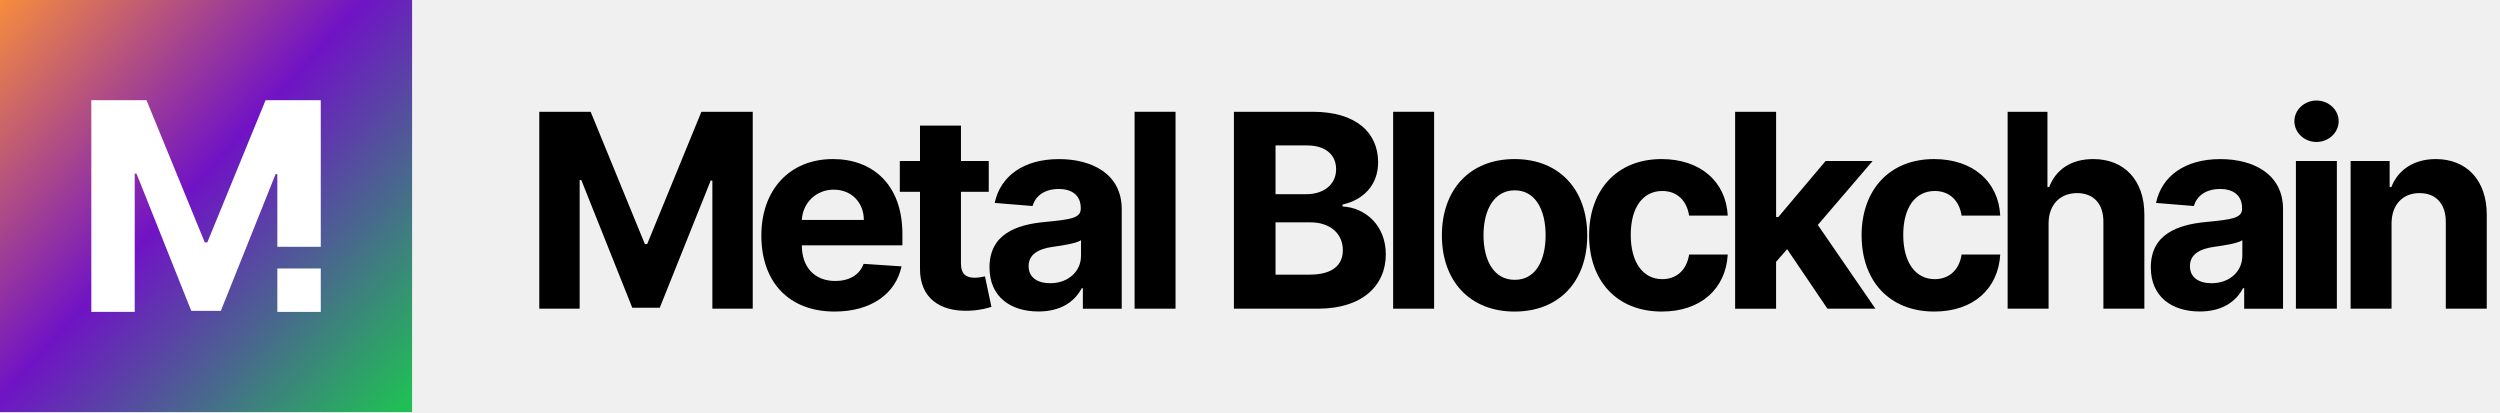
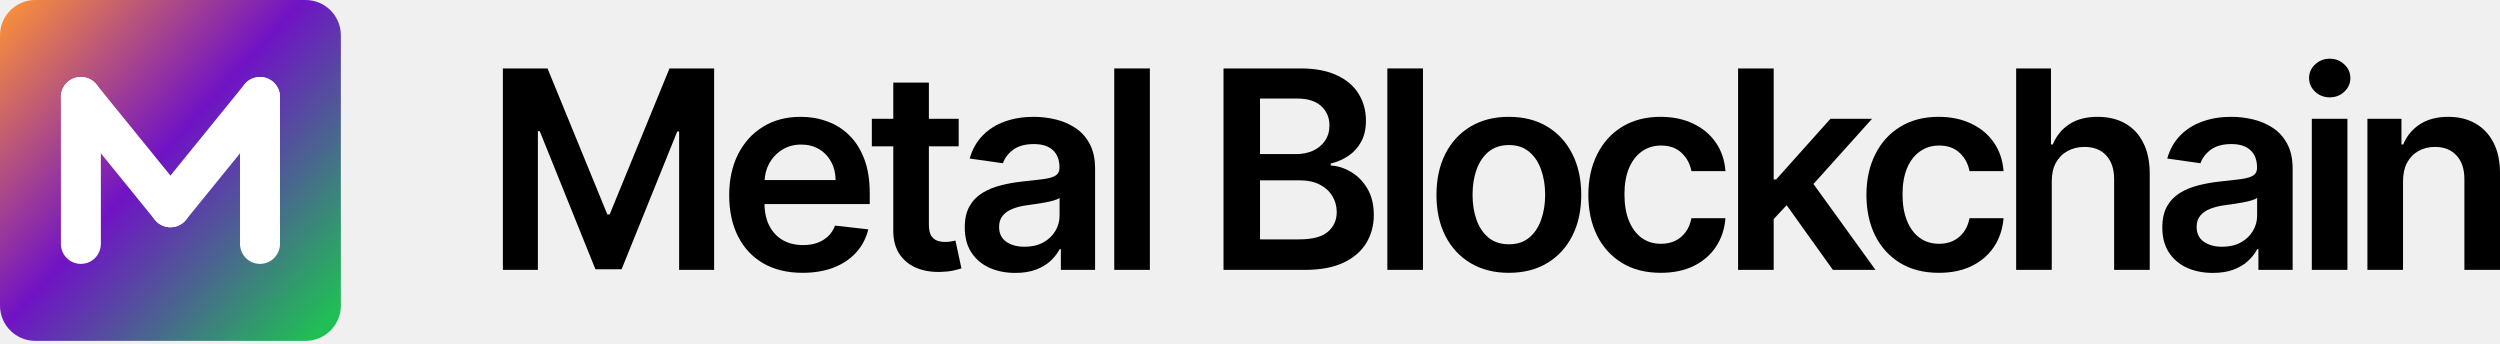
- <svg xmlns="http://www.w3.org/2000/svg" width="182" height="30" viewBox="0 0 182 30" fill="none">
-   <path d="M42.999 8.137L46.946 17.768H47.115L51.062 8.137H54.799V22.472H51.86V13.142H51.741L48.031 22.402H46.029L42.319 13.107H42.199V22.472H39.26V8.137H42.998H42.999Z" fill="black" />
-   <path d="M55.426 17.145C55.426 13.827 57.477 11.58 60.641 11.58C63.482 11.58 65.695 13.387 65.695 17.04V17.859H58.373V17.865C58.373 19.468 59.317 20.455 60.809 20.455C61.803 20.455 62.573 20.028 62.873 19.209L65.631 19.391C65.211 21.385 63.419 22.681 60.76 22.681C57.449 22.681 55.426 20.553 55.426 17.145ZM62.888 16.011C62.881 14.731 61.984 13.807 60.69 13.807C59.395 13.807 58.436 14.786 58.373 16.011H62.888Z" fill="black" />
-   <path d="M71.979 13.961H69.957V19.169C69.957 19.994 70.37 20.219 70.965 20.219C71.245 20.219 71.559 20.149 71.706 20.12L72.175 22.339C71.874 22.437 71.329 22.59 70.559 22.619C68.396 22.709 66.962 21.668 66.976 19.56V13.961H65.506V11.722H66.976V9.145H69.958V11.722H71.981V13.961H71.979Z" fill="black" />
-   <path d="M72.035 19.47C72.035 17.068 73.946 16.354 76.074 16.159C77.943 15.977 78.679 15.885 78.679 15.193V15.152C78.679 14.269 78.098 13.759 77.082 13.759C76.012 13.759 75.374 14.284 75.172 14.998L72.414 14.773C72.828 12.814 74.522 11.582 77.096 11.582C79.49 11.582 81.661 12.66 81.661 15.222V22.474H78.833V20.982H78.749C78.224 21.982 77.195 22.676 75.606 22.676C73.555 22.676 72.036 21.598 72.036 19.47H72.035ZM78.698 18.63V17.489C78.342 17.728 77.278 17.881 76.626 17.973C75.576 18.119 74.883 18.533 74.883 19.372C74.883 20.212 75.541 20.618 76.458 20.618C77.766 20.618 78.697 19.757 78.697 18.63H78.698Z" fill="black" />
-   <path d="M85.579 22.472H82.598V8.137H85.579V22.472Z" fill="black" />
-   <path d="M89.828 8.137H95.568C98.731 8.137 100.327 9.662 100.327 11.812C100.327 13.499 99.229 14.555 97.738 14.892V15.032C99.368 15.109 100.887 16.39 100.887 18.511C100.887 20.793 99.173 22.472 95.953 22.472H89.828V8.137ZM95.106 14.136C96.345 14.136 97.269 13.45 97.269 12.316C97.269 11.281 96.506 10.587 95.162 10.587H92.859V14.137H95.106V14.136ZM95.331 19.994C97.024 19.994 97.759 19.287 97.759 18.21C97.759 17.027 96.856 16.187 95.4 16.187H92.859V19.994H95.331Z" fill="black" />
-   <path d="M104.403 22.472H101.421V8.137H104.403V22.472Z" fill="black" />
-   <path d="M104.969 17.138C104.969 13.807 106.998 11.58 110.26 11.58C113.522 11.58 115.551 13.807 115.551 17.138C115.551 20.47 113.522 22.682 110.26 22.682C106.998 22.682 104.969 20.449 104.969 17.138ZM112.521 17.118C112.521 15.241 111.751 13.856 110.274 13.856C108.797 13.856 108 15.241 108 17.118C108 18.994 108.77 20.372 110.274 20.372C111.779 20.372 112.521 18.993 112.521 17.118Z" fill="black" />
-   <path d="M115.686 17.138C115.686 13.842 117.702 11.58 120.964 11.58C123.771 11.58 125.654 13.212 125.78 15.696H122.966C122.806 14.626 122.106 13.904 121.013 13.904C119.628 13.904 118.718 15.066 118.718 17.096C118.718 19.125 119.622 20.322 121.013 20.322C122.036 20.322 122.791 19.678 122.966 18.53H125.78C125.64 21.002 123.841 22.681 120.978 22.681C117.667 22.681 115.687 20.407 115.687 17.137L115.686 17.138Z" fill="black" />
-   <path d="M126.319 8.137H129.301V15.801H129.461L132.904 11.72H136.327L132.337 16.375L136.529 22.472H133.037L130.104 18.14L129.299 19.058V22.474H126.317V8.137H126.319Z" fill="black" />
-   <path d="M135.523 17.138C135.523 13.841 137.54 11.58 140.802 11.58C143.609 11.58 145.491 13.212 145.617 15.696H142.804C142.643 14.626 141.943 13.904 140.851 13.904C139.466 13.904 138.556 15.066 138.556 17.096C138.556 19.125 139.459 20.322 140.851 20.322C141.873 20.322 142.629 19.678 142.804 18.53H145.617C145.477 21.001 143.679 22.681 140.816 22.681C137.505 22.681 135.525 20.407 135.525 17.137L135.523 17.138Z" fill="black" />
-   <path d="M149.138 22.472H146.156V8.137H149.054V13.617H149.18C149.669 12.35 150.762 11.58 152.392 11.58C154.631 11.58 156.117 13.107 156.109 15.626V22.471H153.127V16.157C153.133 14.834 152.419 14.058 151.209 14.058C149.999 14.058 149.145 14.87 149.137 16.256V22.471L149.138 22.472Z" fill="black" />
-   <path d="M156.579 19.47C156.579 17.069 158.491 16.355 160.618 16.159C162.487 15.977 163.223 15.885 163.223 15.193V15.152C163.223 14.269 162.643 13.759 161.627 13.759C160.556 13.759 159.919 14.284 159.716 14.998L156.959 14.774C157.372 12.814 159.066 11.582 161.641 11.582C164.034 11.582 166.205 12.66 166.205 15.222V22.474H163.377V20.982H163.293C162.768 21.983 161.739 22.676 160.151 22.676C158.099 22.676 156.58 21.598 156.58 19.47H156.579ZM163.243 18.63V17.49C162.886 17.728 161.822 17.881 161.17 17.973C160.121 18.119 159.427 18.533 159.427 19.373C159.427 20.212 160.086 20.618 161.002 20.618C162.311 20.618 163.241 19.758 163.241 18.63H163.243Z" fill="black" />
-   <path d="M167.031 8.823C167.031 7.997 167.759 7.318 168.64 7.318C169.521 7.318 170.256 7.997 170.256 8.823C170.256 9.648 169.528 10.335 168.64 10.335C167.753 10.335 167.031 9.656 167.031 8.823ZM167.142 11.72H170.124V22.471H167.142V11.72Z" fill="black" />
-   <path d="M174.106 22.472H171.125V11.72H173.966V13.617H174.092C174.575 12.364 175.73 11.58 177.327 11.58C179.566 11.58 181.036 13.12 181.036 15.626V22.471H178.054V16.157C178.06 14.842 177.34 14.058 176.142 14.058C174.945 14.058 174.113 14.871 174.105 16.256V22.471L174.106 22.472Z" fill="black" />
-   <path d="M30 0H0V30H30V0Z" fill="url(#paint0_linear_10_170)" />
-   <path d="M19.334 7.295L15.091 17.649H14.909L10.665 7.295H6.648V22.706H9.807V12.638H9.936L13.924 22.629H16.076L20.064 12.675H20.191V17.965H23.352V7.295H19.334Z" fill="white" />
-   <path d="M23.352 19.545H20.191V22.706H23.352V19.545Z" fill="white" />
+ <svg xmlns="http://www.w3.org/2000/svg" width="182" height="25" viewBox="0 0 182 25" fill="none">
+   <path d="M22.248 0H2.567C1.151 0 0 1.151 0 2.567V22.248C0 23.664 1.151 24.815 2.567 24.815H22.248C23.664 24.815 24.815 23.664 24.815 22.248V2.567C24.815 1.151 23.664 0 22.248 0Z" fill="url(#paint0_linear_2637_48)" />
+   <path fill-rule="evenodd" clip-rule="evenodd" d="M5.887 5.605C6.691 5.605 7.342 6.256 7.342 7.06V17.756C7.342 18.56 6.691 19.211 5.887 19.211C5.084 19.211 4.433 18.56 4.433 17.756V7.06C4.433 6.256 5.084 5.605 5.887 5.605Z" fill="white" />
+   <path fill-rule="evenodd" clip-rule="evenodd" d="M18.928 5.605C19.732 5.605 20.383 6.256 20.383 7.06V17.756C20.383 18.56 19.732 19.211 18.928 19.211C18.125 19.211 17.473 18.56 17.473 17.756V7.06C17.473 6.256 18.125 5.605 18.928 5.605Z" fill="white" />
+   <path fill-rule="evenodd" clip-rule="evenodd" d="M4.97 5.93C5.594 5.424 6.51 5.519 7.017 6.143L13.537 14.174C14.044 14.797 13.949 15.713 13.325 16.22C12.701 16.726 11.785 16.631 11.279 16.008L4.758 7.977C4.252 7.353 4.347 6.437 4.97 5.93Z" fill="white" />
+   <path fill-rule="evenodd" clip-rule="evenodd" d="M19.845 5.93C20.469 6.437 20.564 7.353 20.058 7.977L13.537 16.008C13.031 16.631 12.114 16.726 11.491 16.22C10.867 15.713 10.772 14.797 11.278 14.174L17.799 6.143C18.305 5.519 19.222 5.424 19.845 5.93Z" fill="white" />
+   <path d="M174.94 13.202V19.646H172.348V8.648H174.825V10.517H174.954C175.207 9.901 175.611 9.412 176.164 9.049C176.723 8.686 177.413 8.505 178.234 8.505C178.993 8.505 179.654 8.667 180.217 8.992C180.785 9.316 181.224 9.786 181.534 10.402C181.849 11.018 182.005 11.765 182 12.643V19.646H179.408V13.044C179.408 12.309 179.217 11.734 178.835 11.319C178.458 10.903 177.935 10.696 177.267 10.696C176.813 10.696 176.41 10.796 176.057 10.996C175.708 11.192 175.434 11.476 175.233 11.848C175.038 12.221 174.94 12.672 174.94 13.202Z" fill="black" />
+   <path d="M168.3 19.646V8.648H170.892V19.646H168.3ZM169.604 7.087C169.193 7.087 168.84 6.951 168.544 6.679C168.248 6.402 168.1 6.07 168.1 5.684C168.1 5.292 168.248 4.96 168.544 4.688C168.84 4.411 169.193 4.273 169.604 4.273C170.019 4.273 170.372 4.411 170.663 4.688C170.959 4.96 171.107 5.292 171.107 5.684C171.107 6.07 170.959 6.402 170.663 6.679C170.372 6.951 170.019 7.087 169.604 7.087Z" fill="black" />
+   <path d="M161.097 19.868C160.4 19.868 159.772 19.744 159.214 19.496C158.66 19.243 158.221 18.87 157.896 18.379C157.576 17.887 157.417 17.281 157.417 16.56C157.417 15.939 157.531 15.426 157.76 15.021C157.989 14.615 158.302 14.29 158.698 14.047C159.094 13.803 159.541 13.62 160.037 13.495C160.538 13.367 161.056 13.273 161.591 13.216C162.235 13.149 162.758 13.09 163.159 13.037C163.56 12.98 163.851 12.894 164.033 12.779C164.219 12.66 164.312 12.476 164.312 12.228V12.185C164.312 11.646 164.152 11.228 163.832 10.932C163.512 10.636 163.052 10.488 162.45 10.488C161.815 10.488 161.312 10.627 160.939 10.903C160.572 11.18 160.324 11.507 160.195 11.884L157.775 11.541C157.965 10.872 158.281 10.314 158.72 9.865C159.159 9.412 159.696 9.073 160.331 8.848C160.966 8.619 161.667 8.505 162.436 8.505C162.966 8.505 163.493 8.567 164.018 8.691C164.543 8.815 165.023 9.02 165.457 9.307C165.892 9.588 166.24 9.973 166.503 10.459C166.77 10.946 166.904 11.555 166.904 12.285V19.646H164.412V18.135H164.326C164.169 18.441 163.947 18.727 163.66 18.994C163.379 19.257 163.023 19.469 162.593 19.632C162.169 19.789 161.67 19.868 161.097 19.868ZM161.77 17.963C162.29 17.963 162.741 17.861 163.123 17.655C163.505 17.445 163.799 17.169 164.004 16.825C164.214 16.481 164.319 16.107 164.319 15.701V14.405C164.238 14.472 164.099 14.534 163.904 14.591C163.713 14.648 163.498 14.698 163.259 14.741C163.021 14.784 162.784 14.822 162.55 14.856C162.316 14.889 162.114 14.918 161.942 14.942C161.555 14.994 161.209 15.08 160.904 15.2C160.598 15.319 160.357 15.486 160.18 15.701C160.004 15.911 159.915 16.183 159.915 16.517C159.915 16.994 160.09 17.355 160.438 17.598C160.787 17.842 161.231 17.963 161.77 17.963Z" fill="black" />
+   <path d="M149.368 13.202V19.646H146.776V4.982H149.311V10.517H149.44C149.698 9.896 150.096 9.407 150.636 9.049C151.18 8.686 151.872 8.505 152.712 8.505C153.476 8.505 154.142 8.665 154.71 8.984C155.278 9.304 155.717 9.772 156.027 10.388C156.342 11.004 156.5 11.755 156.5 12.643V19.646H153.908V13.044C153.908 12.304 153.717 11.729 153.335 11.319C152.958 10.903 152.428 10.696 151.745 10.696C151.287 10.696 150.877 10.796 150.514 10.996C150.156 11.192 149.874 11.476 149.669 11.848C149.468 12.221 149.368 12.672 149.368 13.202Z" fill="black" />
+   <path d="M141.146 19.861C140.048 19.861 139.105 19.62 138.318 19.138C137.535 18.655 136.931 17.99 136.506 17.14C136.086 16.285 135.876 15.302 135.876 14.19C135.876 13.073 136.091 12.087 136.521 11.233C136.95 10.373 137.556 9.705 138.339 9.228C139.127 8.746 140.058 8.505 141.132 8.505C142.024 8.505 142.814 8.669 143.502 8.999C144.194 9.323 144.745 9.784 145.156 10.381C145.566 10.973 145.8 11.665 145.858 12.457H143.38C143.28 11.927 143.041 11.486 142.664 11.133C142.292 10.774 141.793 10.595 141.168 10.595C140.638 10.595 140.172 10.739 139.771 11.025C139.37 11.307 139.058 11.713 138.833 12.242C138.614 12.772 138.504 13.407 138.504 14.147C138.504 14.896 138.614 15.541 138.833 16.08C139.053 16.615 139.361 17.028 139.757 17.319C140.158 17.605 140.628 17.748 141.168 17.748C141.549 17.748 141.891 17.677 142.192 17.534C142.497 17.386 142.752 17.173 142.958 16.896C143.163 16.62 143.304 16.283 143.38 15.887H145.858C145.795 16.665 145.566 17.355 145.17 17.956C144.774 18.553 144.235 19.021 143.552 19.36C142.869 19.694 142.067 19.861 141.146 19.861Z" fill="black" />
+   <path d="M128.895 16.195L128.888 13.066H129.303L133.255 8.648H136.284L131.422 14.061H130.885L128.895 16.195ZM126.532 19.646V4.982H129.124V19.646H126.532ZM133.434 19.646L129.854 14.641L131.601 12.815L136.535 19.646H133.434Z" fill="black" />
+   <path d="M120.902 19.861C119.804 19.861 118.861 19.62 118.074 19.138C117.291 18.655 116.687 17.99 116.262 17.14C115.842 16.285 115.632 15.302 115.632 14.19C115.632 13.073 115.847 12.087 116.276 11.233C116.706 10.373 117.312 9.705 118.095 9.228C118.883 8.746 119.814 8.505 120.888 8.505C121.78 8.505 122.57 8.669 123.258 8.999C123.95 9.323 124.501 9.784 124.912 10.381C125.322 10.973 125.556 11.665 125.613 12.457H123.136C123.036 11.927 122.797 11.486 122.42 11.133C122.048 10.774 121.549 10.595 120.923 10.595C120.394 10.595 119.928 10.739 119.527 11.025C119.126 11.307 118.814 11.713 118.589 12.242C118.37 12.772 118.26 13.407 118.26 14.147C118.26 14.896 118.37 15.541 118.589 16.08C118.809 16.615 119.117 17.028 119.513 17.319C119.914 17.605 120.384 17.748 120.923 17.748C121.305 17.748 121.647 17.677 121.947 17.534C122.253 17.386 122.508 17.173 122.713 16.896C122.919 16.62 123.06 16.283 123.136 15.887H125.613C125.551 16.665 125.322 17.355 124.926 17.956C124.53 18.553 123.99 19.021 123.308 19.36C122.625 19.694 121.823 19.861 120.902 19.861Z" fill="black" />
+   <path d="M109.844 19.861C108.77 19.861 107.84 19.625 107.052 19.152C106.264 18.679 105.653 18.018 105.219 17.169C104.789 16.319 104.575 15.326 104.575 14.19C104.575 13.054 104.789 12.059 105.219 11.204C105.653 10.35 106.264 9.686 107.052 9.214C107.84 8.741 108.77 8.505 109.844 8.505C110.919 8.505 111.849 8.741 112.637 9.214C113.425 9.686 114.033 10.35 114.463 11.204C114.897 12.059 115.114 13.054 115.114 14.19C115.114 15.326 114.897 16.319 114.463 17.169C114.033 18.018 113.425 18.679 112.637 19.152C111.849 19.625 110.919 19.861 109.844 19.861ZM109.859 17.784C110.441 17.784 110.928 17.624 111.319 17.305C111.711 16.98 112.002 16.546 112.193 16.001C112.389 15.457 112.487 14.851 112.487 14.183C112.487 13.51 112.389 12.901 112.193 12.357C112.002 11.808 111.711 11.371 111.319 11.047C110.928 10.722 110.441 10.56 109.859 10.56C109.262 10.56 108.766 10.722 108.369 11.047C107.978 11.371 107.684 11.808 107.489 12.357C107.298 12.901 107.202 13.51 107.202 14.183C107.202 14.851 107.298 15.457 107.489 16.001C107.684 16.546 107.978 16.98 108.369 17.305C108.766 17.624 109.262 17.784 109.859 17.784Z" fill="black" />
+   <path d="M103.592 4.982V19.646H101V4.982H103.592Z" fill="black" />
+   <path d="M89.072 19.646V4.982H94.686C95.746 4.982 96.626 5.149 97.328 5.483C98.034 5.812 98.562 6.263 98.91 6.836C99.263 7.409 99.44 8.058 99.44 8.784C99.44 9.381 99.326 9.891 99.096 10.316C98.867 10.736 98.559 11.078 98.173 11.34C97.786 11.603 97.354 11.791 96.877 11.906V12.049C97.397 12.078 97.896 12.238 98.373 12.529C98.855 12.815 99.249 13.221 99.555 13.746C99.86 14.271 100.013 14.906 100.013 15.65C100.013 16.41 99.829 17.092 99.462 17.698C99.094 18.3 98.54 18.775 97.8 19.123C97.061 19.472 96.13 19.646 95.008 19.646H89.072ZM91.729 17.426H94.585C95.55 17.426 96.244 17.242 96.669 16.875C97.099 16.503 97.314 16.025 97.314 15.443C97.314 15.008 97.206 14.617 96.991 14.269C96.776 13.915 96.471 13.639 96.075 13.438C95.679 13.233 95.206 13.13 94.657 13.13H91.729V17.426ZM91.729 11.218H94.356C94.815 11.218 95.228 11.135 95.595 10.968C95.963 10.796 96.251 10.555 96.462 10.245C96.676 9.93 96.784 9.557 96.784 9.128C96.784 8.56 96.583 8.092 96.182 7.724C95.786 7.357 95.197 7.173 94.414 7.173H91.729V11.218Z" fill="black" />
+   <path d="M83.71 4.982V19.646H81.118V4.982H83.71Z" fill="black" />
+   <path d="M73.915 19.868C73.218 19.868 72.59 19.744 72.032 19.496C71.478 19.243 71.039 18.87 70.714 18.379C70.394 17.887 70.235 17.281 70.235 16.56C70.235 15.939 70.349 15.426 70.578 15.021C70.807 14.615 71.12 14.29 71.516 14.047C71.912 13.803 72.359 13.62 72.855 13.495C73.356 13.367 73.874 13.273 74.409 13.216C75.053 13.149 75.576 13.09 75.977 13.037C76.378 12.98 76.669 12.894 76.851 12.779C77.037 12.66 77.13 12.476 77.13 12.228V12.185C77.13 11.646 76.97 11.228 76.65 10.932C76.33 10.636 75.87 10.488 75.268 10.488C74.633 10.488 74.13 10.627 73.757 10.903C73.39 11.18 73.142 11.507 73.013 11.884L70.593 11.541C70.784 10.872 71.099 10.314 71.538 9.865C71.977 9.412 72.514 9.073 73.149 8.848C73.784 8.619 74.485 8.505 75.254 8.505C75.784 8.505 76.311 8.567 76.836 8.691C77.361 8.815 77.841 9.02 78.275 9.307C78.71 9.588 79.058 9.973 79.321 10.459C79.588 10.946 79.722 11.555 79.722 12.285V19.646H77.23V18.135H77.144C76.987 18.441 76.765 18.727 76.478 18.994C76.197 19.257 75.841 19.469 75.411 19.632C74.987 19.789 74.488 19.868 73.915 19.868ZM74.588 17.963C75.108 17.963 75.559 17.861 75.941 17.655C76.323 17.445 76.617 17.169 76.822 16.825C77.032 16.481 77.137 16.107 77.137 15.701V14.405C77.056 14.472 76.917 14.534 76.722 14.591C76.531 14.648 76.316 14.698 76.077 14.741C75.839 14.784 75.602 14.822 75.368 14.856C75.135 14.889 74.932 14.918 74.76 14.942C74.373 14.994 74.027 15.08 73.722 15.2C73.416 15.319 73.175 15.486 72.998 15.701C72.822 15.911 72.734 16.183 72.734 16.517C72.734 16.994 72.908 17.355 73.256 17.598C73.605 17.842 74.049 17.963 74.588 17.963Z" fill="black" />
+   <path d="M69.792 8.648V10.653H63.47V8.648H69.792ZM65.031 6.013H67.623V16.338C67.623 16.686 67.675 16.954 67.78 17.14C67.89 17.321 68.033 17.445 68.21 17.512C68.386 17.579 68.582 17.612 68.797 17.612C68.959 17.612 69.107 17.601 69.241 17.577C69.379 17.553 69.484 17.531 69.556 17.512L69.993 19.538C69.854 19.586 69.656 19.639 69.398 19.696C69.145 19.753 68.835 19.787 68.468 19.796C67.818 19.815 67.234 19.718 66.713 19.503C66.193 19.283 65.78 18.944 65.475 18.486C65.174 18.028 65.026 17.455 65.031 16.767V6.013Z" fill="black" />
+   <path d="M58.427 19.861C57.324 19.861 56.372 19.632 55.57 19.173C54.773 18.71 54.159 18.056 53.73 17.212C53.3 16.362 53.085 15.362 53.085 14.211C53.085 13.08 53.3 12.087 53.73 11.233C54.164 10.373 54.77 9.705 55.548 9.228C56.327 8.746 57.241 8.505 58.291 8.505C58.969 8.505 59.608 8.614 60.21 8.834C60.816 9.049 61.351 9.383 61.814 9.836C62.281 10.29 62.649 10.868 62.916 11.569C63.184 12.266 63.317 13.097 63.317 14.061V14.856H54.303V13.109H60.833C60.828 12.612 60.721 12.171 60.51 11.784C60.3 11.393 60.007 11.085 59.63 10.86C59.257 10.636 58.823 10.524 58.327 10.524C57.797 10.524 57.331 10.653 56.93 10.911C56.529 11.164 56.217 11.498 55.992 11.913C55.773 12.323 55.661 12.775 55.656 13.266V14.791C55.656 15.431 55.773 15.98 56.007 16.438C56.241 16.892 56.568 17.24 56.988 17.484C57.408 17.722 57.899 17.842 58.463 17.842C58.84 17.842 59.181 17.789 59.486 17.684C59.792 17.574 60.057 17.414 60.281 17.204C60.506 16.994 60.675 16.734 60.79 16.424L63.21 16.696C63.057 17.336 62.766 17.894 62.336 18.372C61.911 18.844 61.367 19.212 60.704 19.474C60.04 19.732 59.281 19.861 58.427 19.861Z" fill="black" />
+   <path d="M36.609 4.982H39.86L44.214 15.608H44.385L48.739 4.982H51.989V19.646H49.441V9.572H49.304L45.252 19.603H43.347L39.294 9.55H39.158V19.646H36.609V4.982Z" fill="black" />
  <defs>
-     <linearGradient id="paint0_linear_10_170" x1="-1.262" y1="0.098" x2="30.11" y2="28.845" gradientUnits="userSpaceOnUse">
+     <linearGradient id="paint0_linear_2637_48" x1="-0.231" y1="0.826" x2="24.152" y2="23.168" gradientUnits="userSpaceOnUse">
      <stop stop-color="#FC9237" />
      <stop offset="0.48" stop-color="#7013C5" />
      <stop offset="1" stop-color="#20BF55" />
    </linearGradient>
  </defs>
</svg>
